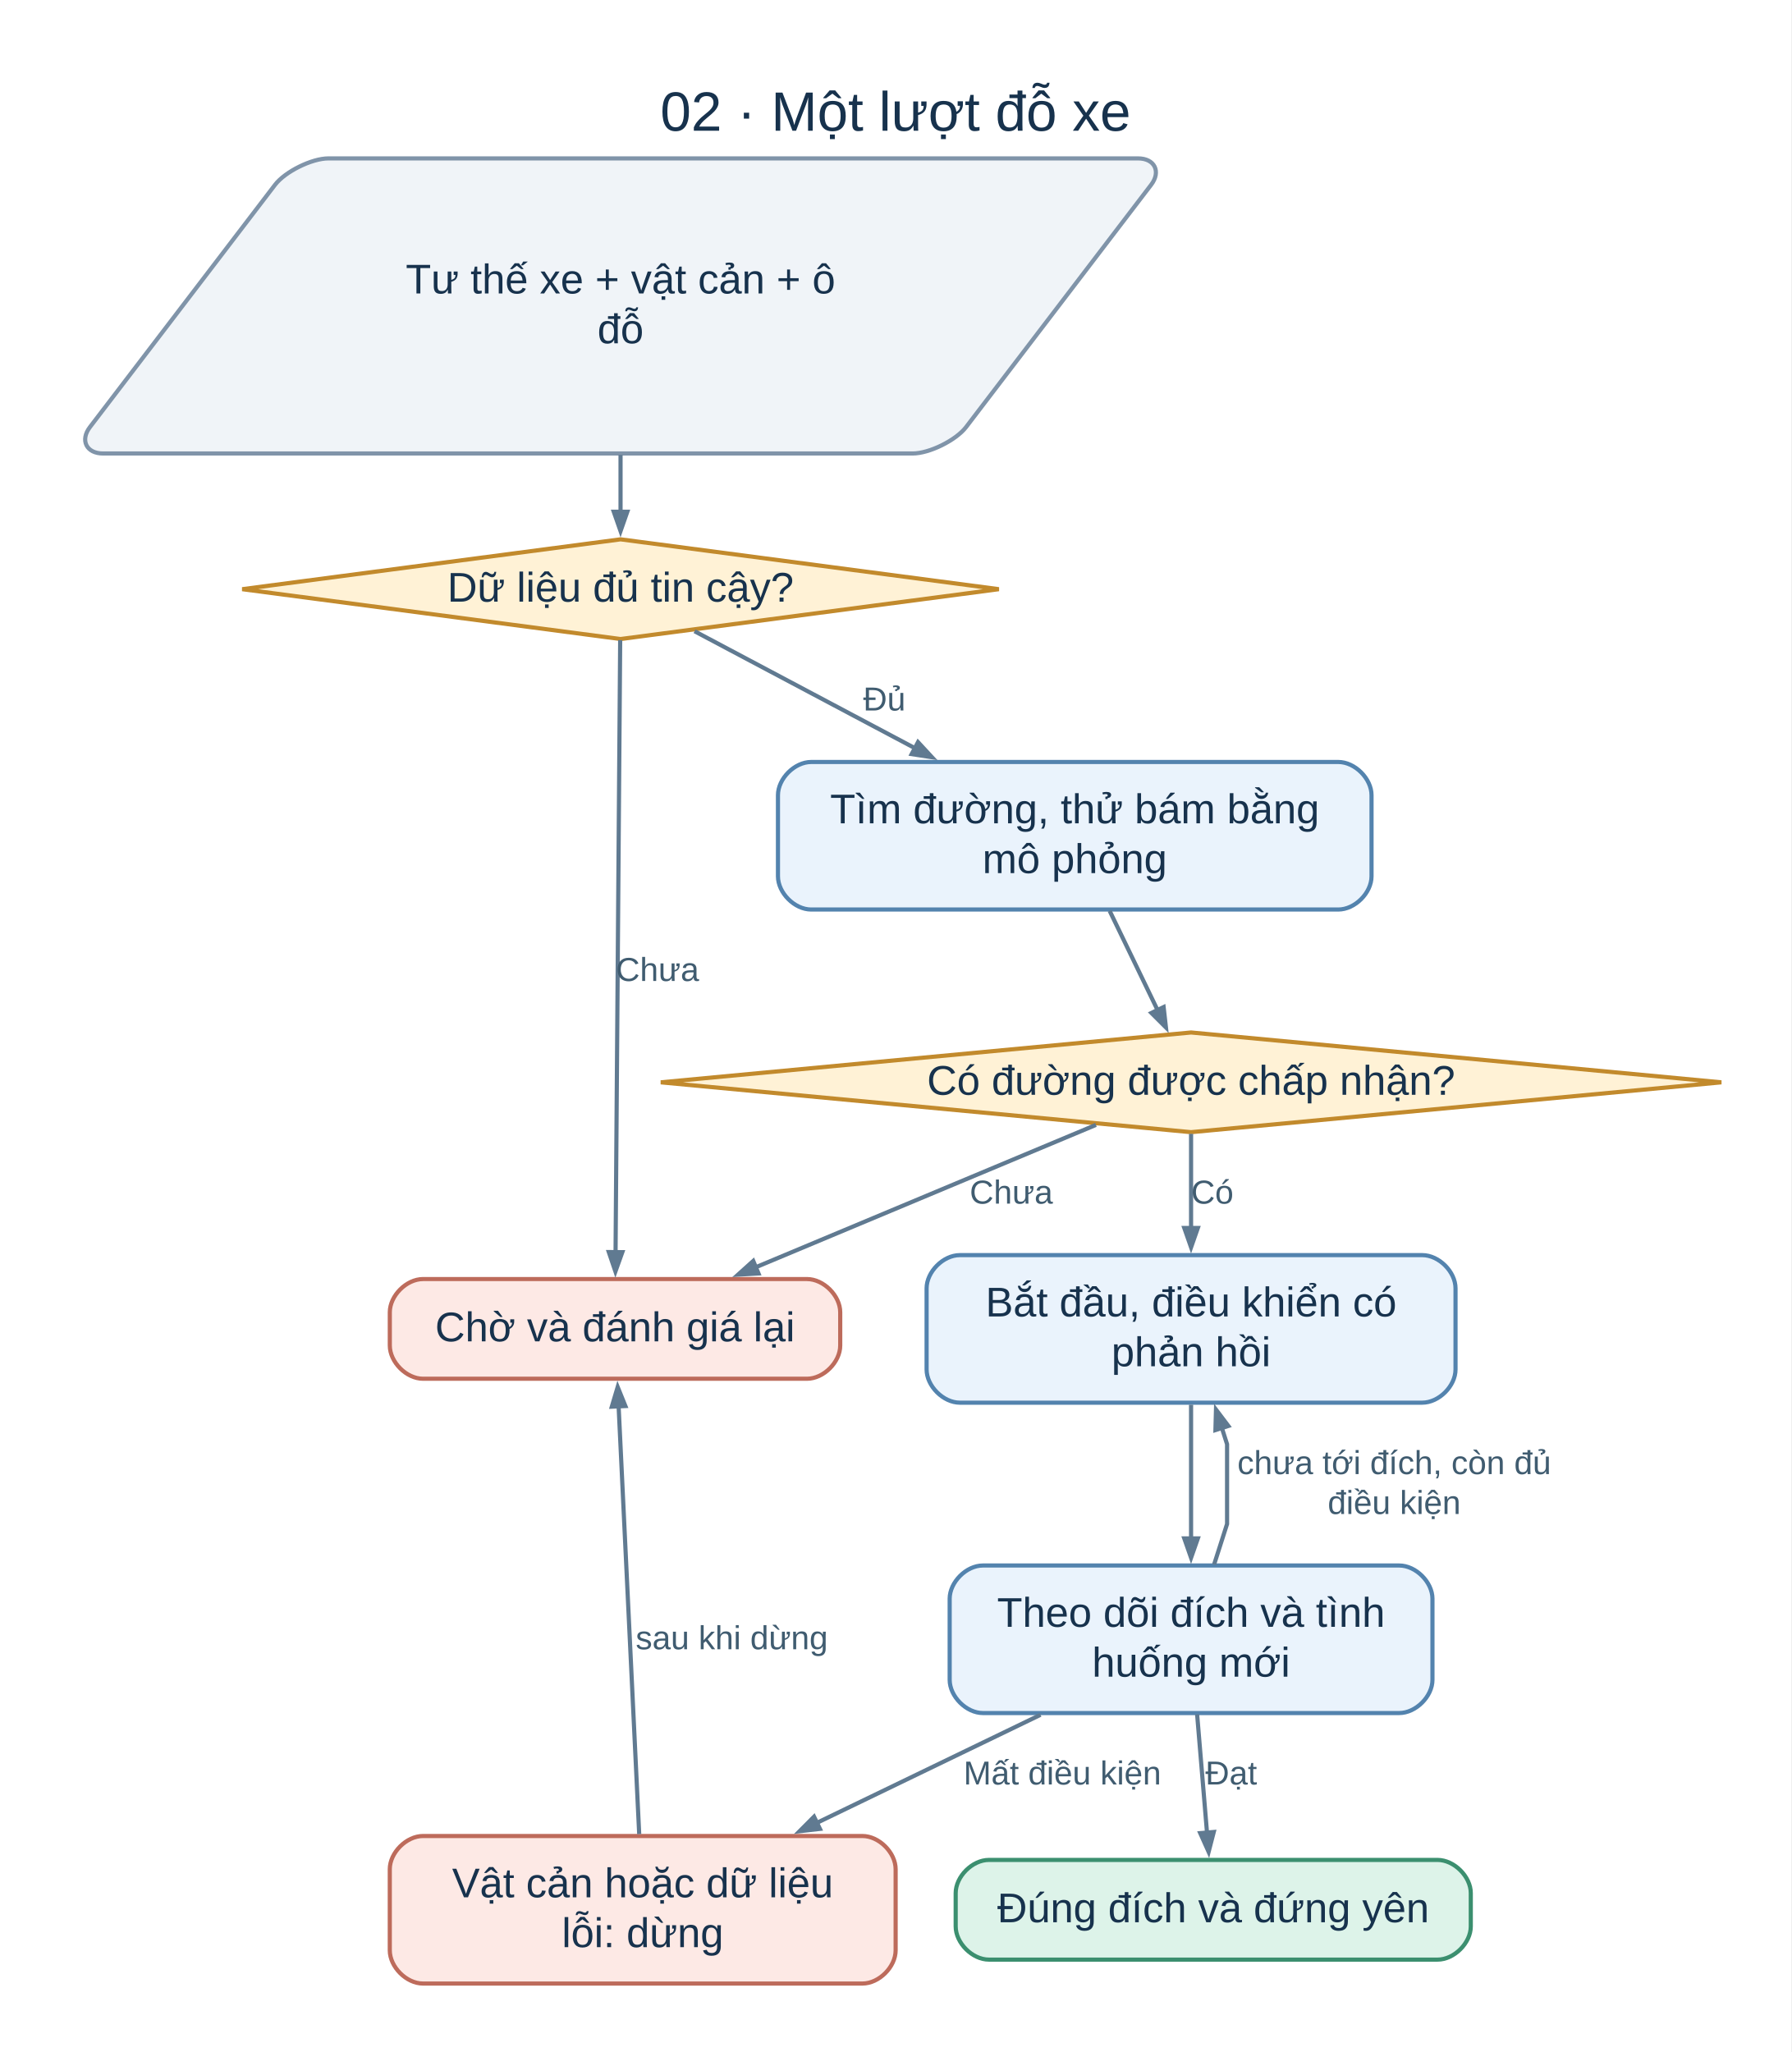
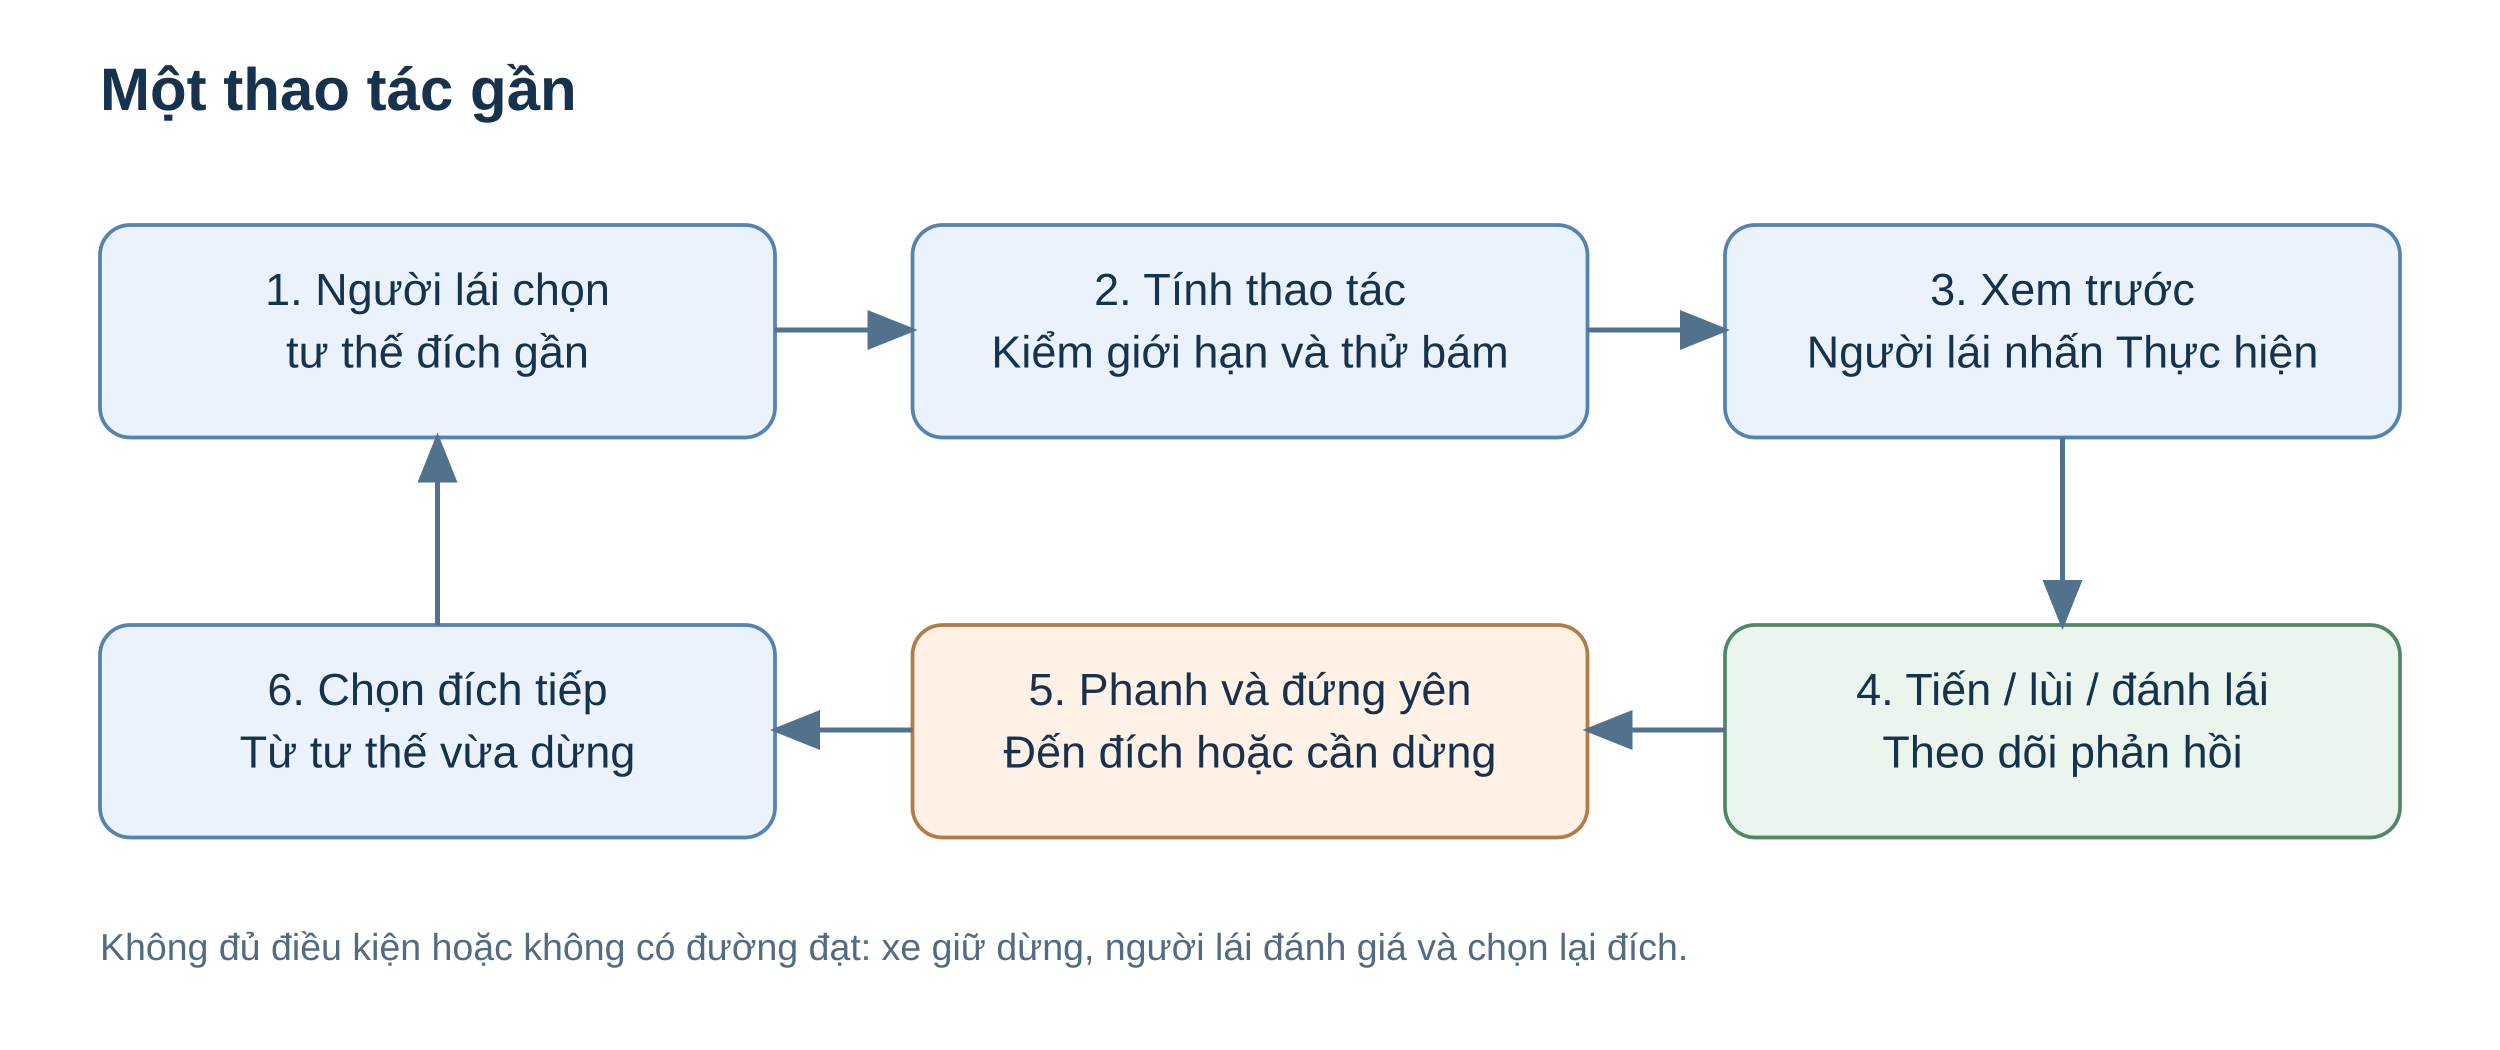
- <svg xmlns="http://www.w3.org/2000/svg" role="img" aria-label="02 · Một lượt đỗ xe" width="647pt" height="741pt" viewBox="0.00 0.00 647.00 741.00">
-   <g id="graph0" class="graph" transform="scale(1 1) rotate(0) translate(25.2 716.28)">
-     <polygon fill="#ffffff" stroke="none" points="-25.2,25.2 -25.2,-716.28 621.53,-716.28 621.53,25.2 -25.2,25.2" />
-     <text xml:space="preserve" text-anchor="middle" x="298.16" y="-669.08" font-family="Arial" font-size="20.00" fill="#17324d">02 · Một lượt đỗ xe</text>
-     <g id="node1" class="node">
-       <path fill="#f0f4f8" stroke="#8094a9" stroke-width="1.5" d="M385.73,-659.08C385.73,-659.08 93.38,-659.08 93.38,-659.08 87.38,-659.08 77.74,-654.31 74.1,-649.54 74.1,-649.54 7.28,-562.06 7.28,-562.06 3.64,-557.29 6,-552.52 12,-552.52 12,-552.52 304.35,-552.52 304.35,-552.52 310.35,-552.52 319.99,-557.29 323.63,-562.06 323.63,-562.06 390.44,-649.54 390.44,-649.54 394.08,-654.31 391.73,-659.08 385.73,-659.08" />
-       <text xml:space="preserve" text-anchor="middle" x="198.86" y="-610.3" font-family="Arial" font-size="15.00" fill="#17324d">Tư thế xe + vật cản + ô</text>
-       <text xml:space="preserve" text-anchor="middle" x="198.86" y="-592.3" font-family="Arial" font-size="15.00" fill="#17324d">đỗ</text>
-     </g>
-     <g id="node2" class="node">
-       <polygon fill="#fff2d6" stroke="#c28a2c" stroke-width="1.5" points="198.86,-521.52 62.27,-503.52 198.86,-485.52 335.45,-503.52 198.86,-521.52" />
-       <text xml:space="preserve" text-anchor="middle" x="198.86" y="-499.02" font-family="Arial" font-size="15.00" fill="#17324d">Dữ liệu đủ tin cậy?</text>
-     </g>
-     <g id="edge1" class="edge">
-       <path fill="none" stroke="#607a91" stroke-width="1.5" d="M198.86,-552.02C198.86,-544.79 198.86,-537.63 198.86,-531.16" />
-       <polygon fill="#607a91" stroke="#607a91" stroke-width="1.5" points="201.31,-531.49 198.86,-524.49 196.41,-531.49 201.31,-531.49" />
-     </g>
-     <g id="node3" class="node">
-       <path fill="#fde9e5" stroke="#bd6b5b" stroke-width="1.5" d="M266.18,-254.4C266.18,-254.4 127.55,-254.4 127.55,-254.4 121.55,-254.4 115.55,-248.4 115.55,-242.4 115.55,-242.4 115.55,-230.4 115.55,-230.4 115.55,-224.4 121.55,-218.4 127.55,-218.4 127.55,-218.4 266.18,-218.4 266.18,-218.4 272.18,-218.4 278.18,-224.4 278.18,-230.4 278.18,-230.4 278.18,-242.4 278.18,-242.4 278.18,-248.4 272.18,-254.4 266.18,-254.4" />
-       <text xml:space="preserve" text-anchor="middle" x="196.86" y="-231.9" font-family="Arial" font-size="15.00" fill="#17324d">Chờ và đánh giá lại</text>
-     </g>
-     <g id="edge2" class="edge">
-       <path fill="none" stroke="#607a91" stroke-width="1.5" d="M198.73,-485.12C198.39,-439.81 197.47,-317.89 197.06,-263.83" />
-       <polygon fill="#607a91" stroke="#607a91" stroke-width="1.5" points="199.51,-264.11 197.01,-257.13 194.62,-264.15 199.51,-264.11" />
-       <text xml:space="preserve" text-anchor="middle" x="212.2" y="-362.04" font-family="Arial" font-size="12.00" fill="#405c70">Chưa</text>
-     </g>
-     <g id="node4" class="node">
-       <path fill="#eaf3fc" stroke="#5383ae" stroke-width="1.5" d="M458.02,-441.12C458.02,-441.12 267.7,-441.12 267.7,-441.12 261.7,-441.12 255.7,-435.12 255.7,-429.12 255.7,-429.12 255.7,-399.84 255.7,-399.84 255.7,-393.84 261.7,-387.84 267.7,-387.84 267.7,-387.84 458.02,-387.84 458.02,-387.84 464.02,-387.84 470.02,-393.84 470.02,-399.84 470.02,-399.84 470.02,-429.12 470.02,-429.12 470.02,-435.12 464.02,-441.12 458.02,-441.12" />
-       <text xml:space="preserve" text-anchor="middle" x="362.86" y="-418.98" font-family="Arial" font-size="15.00" fill="#17324d">Tìm đường, thử bám bằng</text>
-       <text xml:space="preserve" text-anchor="middle" x="362.86" y="-400.98" font-family="Arial" font-size="15.00" fill="#17324d">mô phỏng</text>
-     </g>
-     <g id="edge3" class="edge">
-       <path fill="none" stroke="#607a91" stroke-width="1.5" d="M225.58,-488.34C247.14,-476.9 278.25,-460.39 305.4,-445.98" />
-       <polygon fill="#607a91" stroke="#607a91" stroke-width="1.5" points="306.27,-448.29 311.31,-442.84 303.97,-443.96 306.27,-448.29" />
-       <text xml:space="preserve" text-anchor="middle" x="294.12" y="-459.72" font-family="Arial" font-size="12.00" fill="#405c70">Đủ</text>
-     </g>
-     <g id="node5" class="node">
-       <polygon fill="#fff2d6" stroke="#c28a2c" stroke-width="1.5" points="404.86,-343.44 213.4,-325.44 404.86,-307.44 596.33,-325.44 404.86,-343.44" />
-       <text xml:space="preserve" text-anchor="middle" x="404.86" y="-320.94" font-family="Arial" font-size="15.00" fill="#17324d">Có đường được chấp nhận?</text>
-     </g>
-     <g id="edge4" class="edge">
-       <path fill="none" stroke="#607a91" stroke-width="1.5" d="M375.46,-387.37C380.97,-375.95 387.4,-362.63 392.84,-351.36" />
-       <polygon fill="#607a91" stroke="#607a91" stroke-width="1.5" points="394.95,-352.62 395.79,-345.25 390.54,-350.49 394.95,-352.62" />
-     </g>
-     <g id="edge5" class="edge">
-       <path fill="none" stroke="#607a91" stroke-width="1.5" d="M370.52,-310.07C337.05,-296.06 285.77,-274.6 247.6,-258.63" />
-       <polygon fill="#607a91" stroke="#607a91" stroke-width="1.5" points="248.67,-256.42 241.27,-255.98 246.78,-260.94 248.67,-256.42" />
-       <text xml:space="preserve" text-anchor="middle" x="339.95" y="-281.64" font-family="Arial" font-size="12.00" fill="#405c70">Chưa</text>
-     </g>
-     <g id="node6" class="node">
-       <path fill="#eaf3fc" stroke="#5383ae" stroke-width="1.5" d="M488.35,-263.04C488.35,-263.04 321.37,-263.04 321.37,-263.04 315.37,-263.04 309.37,-257.04 309.37,-251.04 309.37,-251.04 309.37,-221.76 309.37,-221.76 309.37,-215.76 315.37,-209.76 321.37,-209.76 321.37,-209.76 488.35,-209.76 488.35,-209.76 494.35,-209.76 500.35,-215.76 500.35,-221.76 500.35,-221.76 500.35,-251.04 500.35,-251.04 500.35,-257.04 494.35,-263.04 488.35,-263.04" />
-       <text xml:space="preserve" text-anchor="middle" x="404.86" y="-240.9" font-family="Arial" font-size="15.00" fill="#17324d">Bắt đầu, điều khiển có</text>
-       <text xml:space="preserve" text-anchor="middle" x="404.86" y="-222.9" font-family="Arial" font-size="15.00" fill="#17324d">phản hồi</text>
-     </g>
-     <g id="edge6" class="edge">
-       <path fill="none" stroke="#607a91" stroke-width="1.5" d="M404.86,-306.83C404.86,-297.03 404.86,-284.47 404.86,-272.74" />
-       <polygon fill="#607a91" stroke="#607a91" stroke-width="1.5" points="407.31,-272.85 404.86,-265.85 402.41,-272.85 407.31,-272.85" />
-       <text xml:space="preserve" text-anchor="middle" x="412.53" y="-281.64" font-family="Arial" font-size="12.00" fill="#405c70">Có</text>
-     </g>
-     <g id="node7" class="node">
-       <path fill="#eaf3fc" stroke="#5383ae" stroke-width="1.5" d="M480.02,-150.96C480.02,-150.96 329.7,-150.96 329.7,-150.96 323.7,-150.96 317.7,-144.96 317.7,-138.96 317.7,-138.96 317.7,-109.68 317.7,-109.68 317.7,-103.68 323.7,-97.68 329.7,-97.68 329.7,-97.68 480.02,-97.68 480.02,-97.68 486.02,-97.68 492.02,-103.68 492.02,-109.68 492.02,-109.68 492.02,-138.96 492.02,-138.96 492.02,-144.96 486.02,-150.96 480.02,-150.96" />
-       <text xml:space="preserve" text-anchor="middle" x="404.86" y="-128.82" font-family="Arial" font-size="15.00" fill="#17324d">Theo dõi đích và tình</text>
-       <text xml:space="preserve" text-anchor="middle" x="404.86" y="-110.82" font-family="Arial" font-size="15.00" fill="#17324d">huống mới</text>
-     </g>
-     <g id="edge7" class="edge">
-       <path fill="none" stroke="#607a91" stroke-width="1.5" d="M404.86,-209.03C404.86,-194.46 404.86,-176.18 404.86,-160.41" />
-       <polygon fill="#607a91" stroke="#607a91" stroke-width="1.5" points="407.31,-160.74 404.86,-153.74 402.41,-160.74 407.31,-160.74" />
-     </g>
-     <g id="edge8" class="edge">
-       <path fill="none" stroke="#607a91" stroke-width="1.5" d="M413.17,-151.29C415.72,-159.25 417.86,-165.96 417.86,-165.96 417.86,-165.96 417.86,-194.76 417.86,-194.76 417.86,-194.76 417.11,-197.12 415.96,-200.71" />
-       <polygon fill="#607a91" stroke="#607a91" stroke-width="1.5" points="413.66,-199.86 413.86,-207.27 418.33,-201.35 413.66,-199.86" />
-       <text xml:space="preserve" text-anchor="middle" x="478.22" y="-183.96" font-family="Arial" font-size="12.00" fill="#405c70">chưa tới đích, còn đủ</text>
-       <text xml:space="preserve" text-anchor="middle" x="478.22" y="-169.56" font-family="Arial" font-size="12.00" fill="#405c70">điều kiện</text>
-     </g>
-     <g id="node8" class="node">
-       <path fill="#ddf3e9" stroke="#3b8f6f" stroke-width="1.5" d="M493.86,-44.64C493.86,-44.64 331.87,-44.64 331.87,-44.64 325.87,-44.64 319.87,-38.64 319.87,-32.64 319.87,-32.64 319.87,-20.64 319.87,-20.64 319.87,-14.64 325.87,-8.64 331.87,-8.64 331.87,-8.64 493.86,-8.64 493.86,-8.64 499.86,-8.64 505.86,-14.64 505.86,-20.64 505.86,-20.64 505.86,-32.64 505.86,-32.64 505.86,-38.64 499.86,-44.64 493.86,-44.64" />
-       <text xml:space="preserve" text-anchor="middle" x="412.86" y="-22.14" font-family="Arial" font-size="15.00" fill="#17324d">Đúng đích và đứng yên</text>
-     </g>
-     <g id="edge9" class="edge">
-       <path fill="none" stroke="#607a91" stroke-width="1.5" d="M407.05,-97.18C408.16,-83.91 409.5,-67.81 410.62,-54.45" />
-       <polygon fill="#607a91" stroke="#607a91" stroke-width="1.5" points="413.06,-54.73 411.2,-47.55 408.17,-54.32 413.06,-54.73" />
-       <text xml:space="preserve" text-anchor="middle" x="419.34" y="-71.88" font-family="Arial" font-size="12.00" fill="#405c70">Đạt</text>
-     </g>
-     <g id="node9" class="node">
-       <path fill="#fde9e5" stroke="#bd6b5b" stroke-width="1.5" d="M286.19,-53.28C286.19,-53.28 127.54,-53.28 127.54,-53.28 121.54,-53.28 115.54,-47.28 115.54,-41.28 115.54,-41.28 115.54,-12 115.54,-12 115.54,-6 121.54,0 127.54,0 127.54,0 286.19,0 286.19,0 292.19,0 298.19,-6 298.19,-12 298.19,-12 298.19,-41.28 298.19,-41.28 298.19,-47.28 292.19,-53.28 286.19,-53.28" />
-       <text xml:space="preserve" text-anchor="middle" x="206.86" y="-31.14" font-family="Arial" font-size="15.00" fill="#17324d">Vật cản hoặc dữ liệu</text>
-       <text xml:space="preserve" text-anchor="middle" x="206.86" y="-13.14" font-family="Arial" font-size="15.00" fill="#17324d">lỗi: dừng</text>
-     </g>
-     <g id="edge10" class="edge">
-       <path fill="none" stroke="#607a91" stroke-width="1.5" d="M350.5,-97.05C325.5,-84.97 295.7,-70.57 269.73,-58.02" />
-       <polygon fill="#607a91" stroke="#607a91" stroke-width="1.5" points="270.86,-55.85 263.5,-55.01 268.73,-60.26 270.86,-55.85" />
-       <text xml:space="preserve" text-anchor="middle" x="358.39" y="-71.88" font-family="Arial" font-size="12.00" fill="#405c70">Mất điều kiện</text>
-     </g>
-     <g id="edge11" class="edge">
-       <path fill="none" stroke="#607a91" stroke-width="1.5" d="M205.6,-53.96C203.68,-93.67 200.08,-168.51 198.16,-208.53" />
-       <polygon fill="#607a91" stroke="#607a91" stroke-width="1.5" points="195.71,-208.31 197.83,-215.42 200.61,-208.54 195.71,-208.31" />
-       <text xml:space="preserve" text-anchor="middle" x="239.03" y="-120.72" font-family="Arial" font-size="12.00" fill="#405c70">sau khi dừng</text>
-     </g>
-   </g>
+ <svg xmlns="http://www.w3.org/2000/svg" role="img" aria-labelledby="title desc" width="1000" height="420" viewBox="0 0 1000 420">
+   <defs>
+     <marker id="arrow" markerWidth="10" markerHeight="8" refX="9" refY="4" orient="auto">
+       <path d="M0 0L10 4L0 8Z" fill="#51718c" />
+     </marker>
+   </defs>
+   <rect width="100%" height="100%" fill="#fff" />
+   <style>text{font-family:Arial,sans-serif;fill:#17324d}.t{font-size:24px;font-weight:700}.n{font-size:18px}.s{font-size:15px;fill:#526b80}.box{fill:#eaf3fc;stroke:#5383ae;stroke-width:1.5}.go{fill:#e9f5ed;stroke:#508765;stroke-width:1.5}.stop{fill:#fff1e6;stroke:#b37c46;stroke-width:1.5}.line{fill:none;stroke:#51718c;stroke-width:2;marker-end:url(#arrow)}</style>
+   <text x="40" y="44" class="t">Một thao tác gần</text>
+   <rect class="box" x="40" y="90" width="270" height="85" rx="12" />
+   <text class="n" text-anchor="middle" x="175" y="122">1. Người lái chọn</text>
+   <text class="n" text-anchor="middle" x="175" y="147">tư thế đích gần</text>
+   <rect class="box" x="365" y="90" width="270" height="85" rx="12" />
+   <text class="n" text-anchor="middle" x="500" y="122">2. Tính thao tác</text>
+   <text class="n" text-anchor="middle" x="500" y="147">Kiểm giới hạn và thử bám</text>
+   <rect class="box" x="690" y="90" width="270" height="85" rx="12" />
+   <text class="n" text-anchor="middle" x="825" y="122">3. Xem trước</text>
+   <text class="n" text-anchor="middle" x="825" y="147">Người lái nhấn Thực hiện</text>
+   <rect class="go" x="690" y="250" width="270" height="85" rx="12" />
+   <text class="n" text-anchor="middle" x="825" y="282">4. Tiến / lùi / đánh lái</text>
+   <text class="n" text-anchor="middle" x="825" y="307">Theo dõi phản hồi</text>
+   <rect class="stop" x="365" y="250" width="270" height="85" rx="12" />
+   <text class="n" text-anchor="middle" x="500" y="282">5. Phanh và đứng yên</text>
+   <text class="n" text-anchor="middle" x="500" y="307">Đến đích hoặc cần dừng</text>
+   <rect class="box" x="40" y="250" width="270" height="85" rx="12" />
+   <text class="n" text-anchor="middle" x="175" y="282">6. Chọn đích tiếp</text>
+   <text class="n" text-anchor="middle" x="175" y="307">Từ tư thế vừa dừng</text>
+   <path class="line" d="M310 132H365" />
+   <path class="line" d="M635 132H690" />
+   <path class="line" d="M825 175V250" />
+   <path class="line" d="M690 292H635" />
+   <path class="line" d="M365 292H310" />
+   <path class="line" d="M175 250V175" />
+   <text x="40" y="384" class="s">Không đủ điều kiện hoặc không có đường đạt: xe giữ dừng, người lái đánh giá và chọn lại đích.</text>
</svg>
